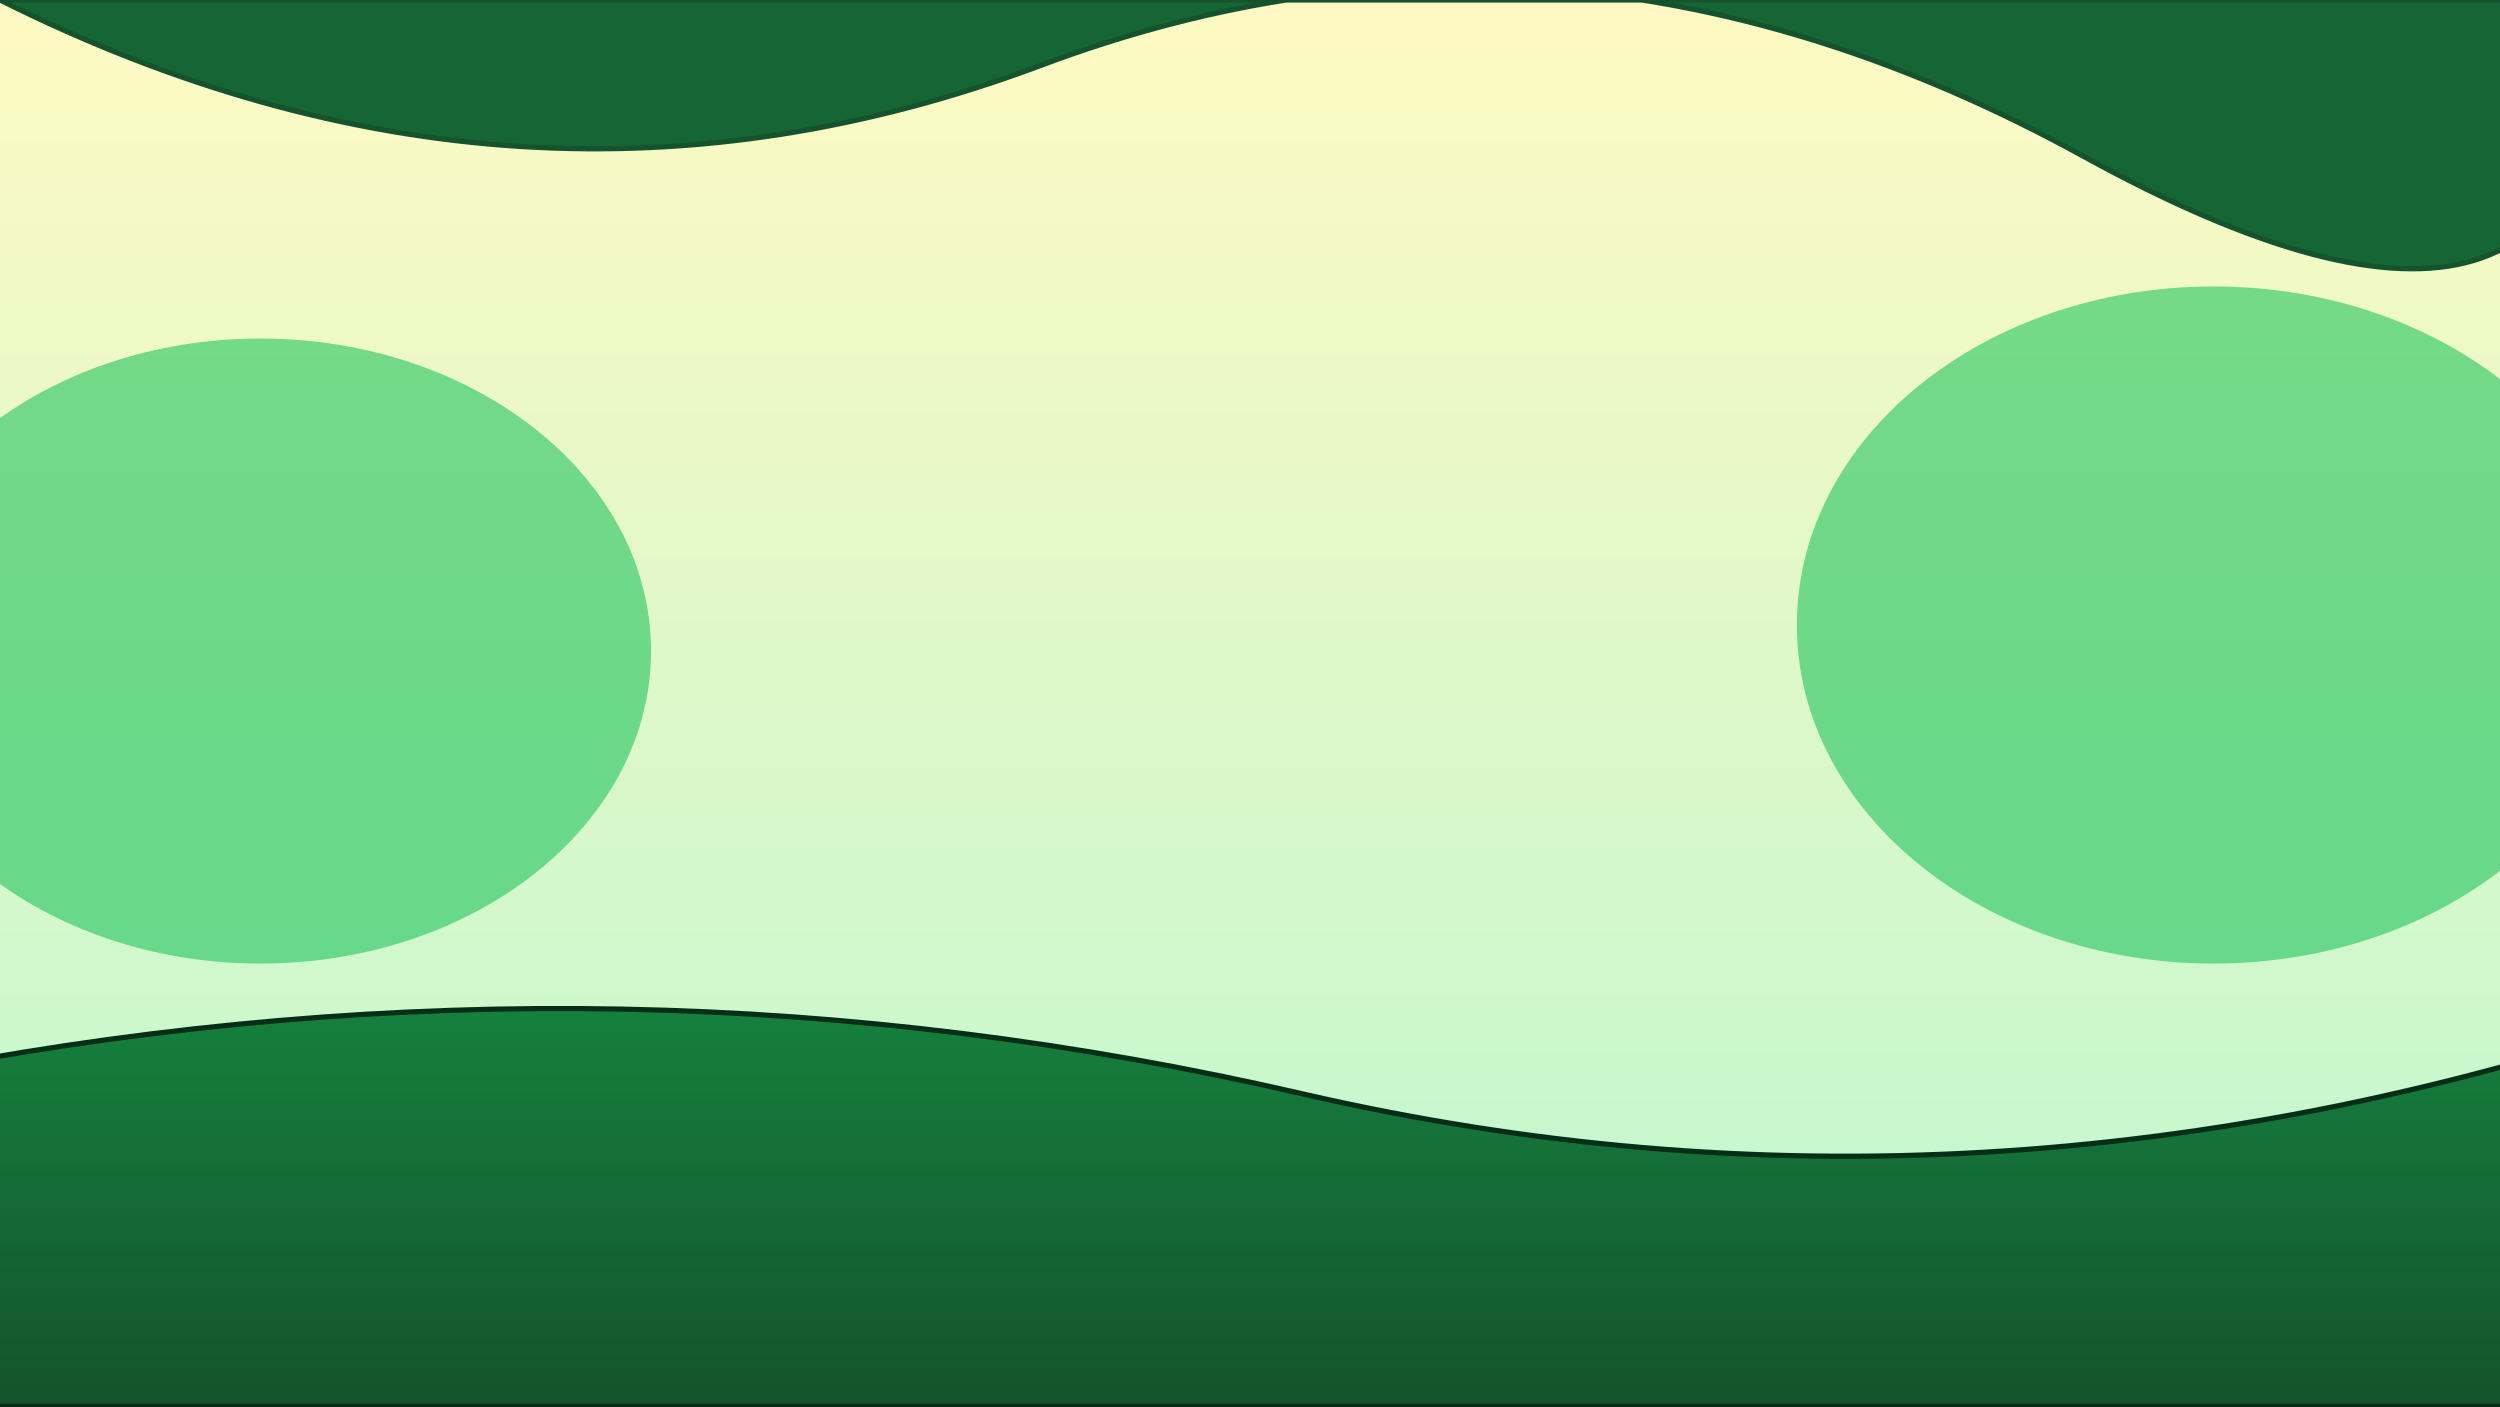
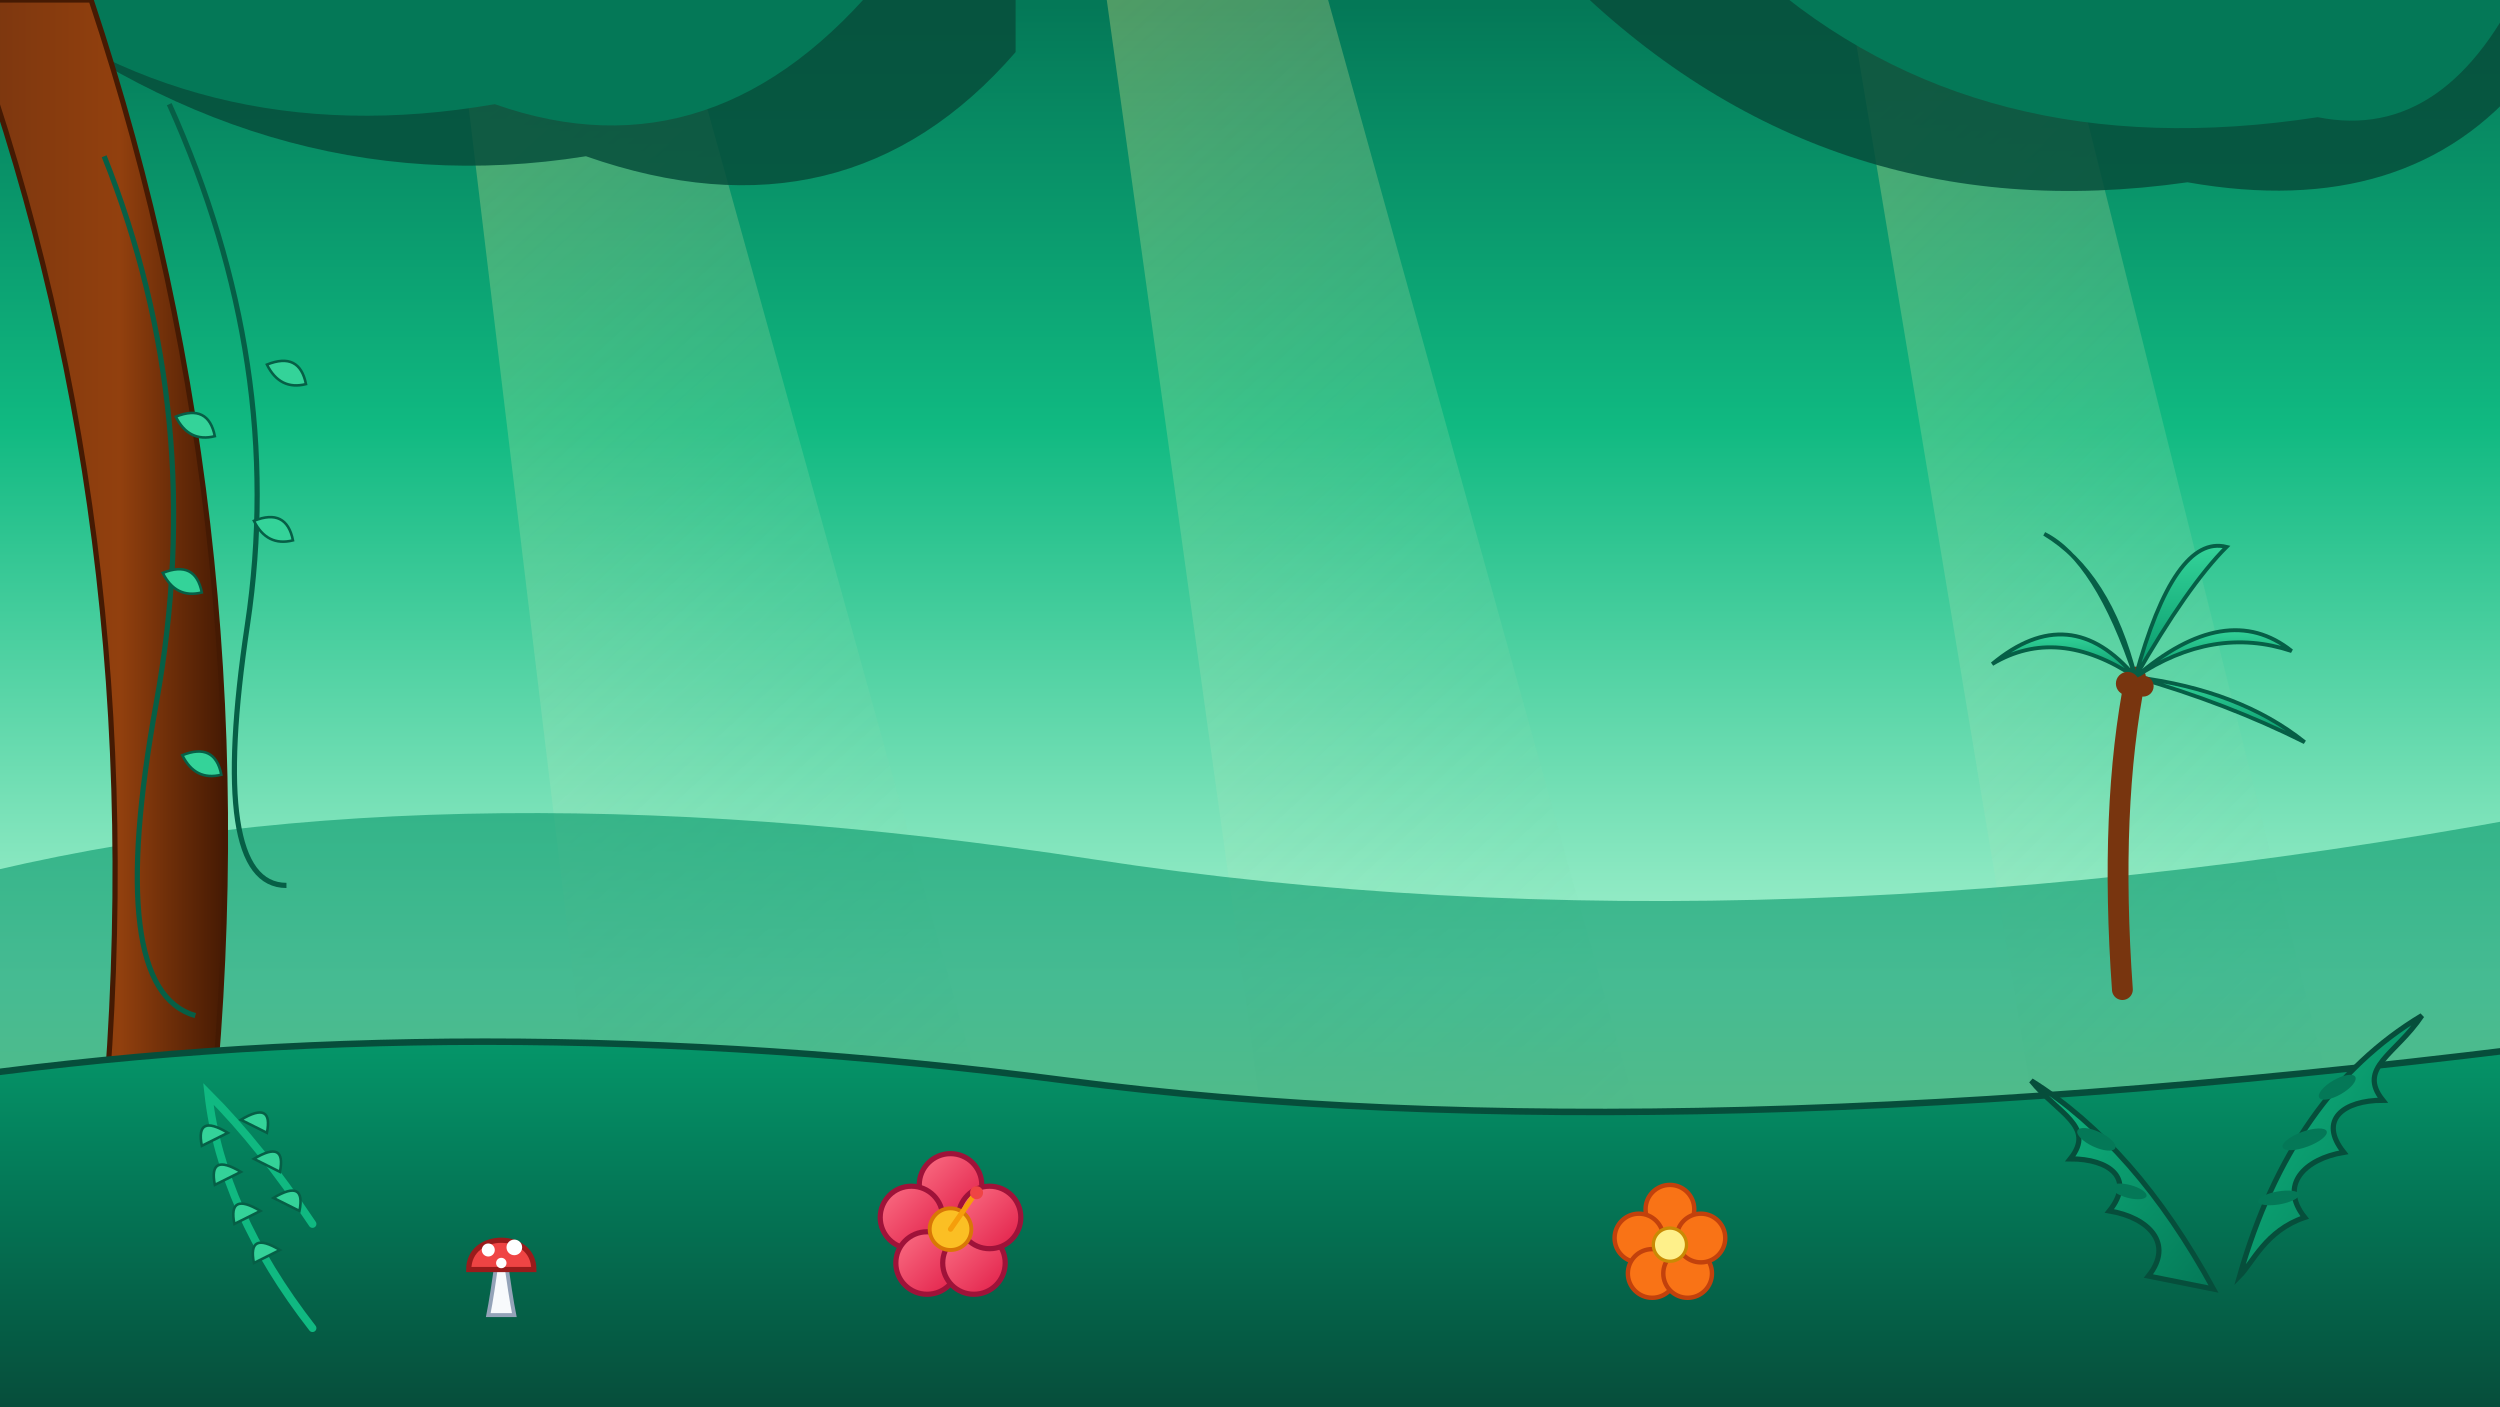
<svg xmlns="http://www.w3.org/2000/svg" viewBox="0 0 1920 1080" width="100%" height="100%">
  <defs>
-     <linearGradient id="jgSky" x1="0%" y1="0%" x2="0%" y2="100%">
-       <stop offset="0%" stop-color="#FEF9C3" />
-       <stop offset="100%" stop-color="#BBF7D0" />
+     <linearGradient id="jungleSky" x1="0%" y1="0%" x2="0%" y2="100%">
+       <stop offset="0%" stop-color="#047857" />
+       <stop offset="30%" stop-color="#10B981" />
+       <stop offset="70%" stop-color="#A7F3D0" />
+       <stop offset="100%" stop-color="#FEF08A" />
    </linearGradient>
-     <linearGradient id="jgFloor" x1="0%" y1="0%" x2="0%" y2="100%">
-       <stop offset="0%" stop-color="#15803D" />
-       <stop offset="100%" stop-color="#14532D" />
+     <linearGradient id="jungleBeam" x1="0%" y1="0%" x2="40%" y2="100%">
+       <stop offset="0%" stop-color="#FEF08A" stop-opacity="0.3" />
+       <stop offset="50%" stop-color="#FEF3C7" stop-opacity="0.12" />
+       <stop offset="100%" stop-color="#10B981" stop-opacity="0" />
+     </linearGradient>
+     <linearGradient id="treeBark" x1="0%" y1="0%" x2="100%" y2="0%">
+       <stop offset="0%" stop-color="#78350F" />
+       <stop offset="60%" stop-color="#92400E" />
+       <stop offset="100%" stop-color="#451A03" />
+     </linearGradient>
+     <linearGradient id="palmGreen" x1="0%" y1="0%" x2="0%" y2="100%">
+       <stop offset="0%" stop-color="#34D399" />
+       <stop offset="100%" stop-color="#059669" />
+     </linearGradient>
+     <linearGradient id="jungleFloor" x1="0%" y1="0%" x2="0%" y2="100%">
+       <stop offset="0%" stop-color="#059669" />
+       <stop offset="40%" stop-color="#047857" />
+       <stop offset="100%" stop-color="#064E3B" />
+     </linearGradient>
+     <linearGradient id="monsteraGrad" x1="0%" y1="0%" x2="100%" y2="100%">
+       <stop offset="0%" stop-color="#10B981" />
+       <stop offset="100%" stop-color="#047857" />
+     </linearGradient>
+     <linearGradient id="exoticFlower" x1="0%" y1="0%" x2="100%" y2="100%">
+       <stop offset="0%" stop-color="#FB7185" />
+       <stop offset="100%" stop-color="#E11D48" />
    </linearGradient>
  </defs>
-   <rect width="1920" height="1080" fill="url(#jgSky)" />
-   <ellipse cx="200" cy="500" rx="300" ry="240" fill="#22C55E" opacity="0.6" />
-   <ellipse cx="1700" cy="480" rx="320" ry="260" fill="#22C55E" opacity="0.6" />
-   <path d="M0 0 Q400 200 800 50 T1600 120 T2000 0 L2000 0 L0 0 Z" fill="#166534" stroke="#14532D" stroke-width="4" />
-   <path d="M-50 820 Q480 720 1000 840 T2050 780 L2050 1080 L-50 1080 Z" fill="url(#jgFloor)" stroke="#052E16" stroke-width="4" />
+   <g id="layer0-canopy">
+     <rect width="1920" height="1080" fill="url(#jungleSky)" />
+     <polygon points="350,0 520,0 820,1080 480,1080" fill="url(#jungleBeam)" />
+     <polygon points="850,0 1020,0 1320,1080 1000,1080" fill="url(#jungleBeam)" />
+     <polygon points="1420,0 1580,0 1850,1080 1600,1080" fill="url(#jungleBeam)" />
+     <path d="M-20,-20 Q200,160 450,120 Q650,190 780,40 L780,-20 Z" fill="#064E3B" opacity="0.85" />
+     <path d="M-20,-20 Q150,120 380,80 Q550,140 680,-20 Z" fill="#047857" />
+     <path d="M1200,-20 Q1400,180 1680,140 Q1850,170 1940,60 L1940,-20 Z" fill="#064E3B" opacity="0.85" />
+     <path d="M1350,-20 Q1520,130 1780,90 Q1880,110 1940,-20 Z" fill="#047857" />
+   </g>
+   <g id="layer1-midground">
+     <path d="M-50,680 Q320,580 840,660 T1980,620 L1980,1080 L-50,1080 Z" fill="#059669" opacity="0.6" />
+     <path d="M-30,0 Q120,400 80,860 L160,880 Q210,420 70,0 Z" fill="url(#treeBark)" stroke="#451A03" stroke-width="4" />
+     <g stroke="#065F46" stroke-width="4" fill="none">
+       <path d="M80,120 Q160,320 120,540 T150,780" />
+       <path d="M130,80 Q220,280 190,480 T220,680" />
+     </g>
+     <g fill="#34D399" stroke="#065F46" stroke-width="2">
+       <path d="M135,320 Q160,310 165,335 Q145,340 135,320 Z" />
+       <path d="M125,440 Q150,430 155,455 Q135,460 125,440 Z" />
+       <path d="M140,580 Q165,570 170,595 Q150,600 140,580 Z" />
+       <path d="M205,280 Q230,270 235,295 Q215,300 205,280 Z" />
+       <path d="M195,400 Q220,390 225,415 Q205,420 195,400 Z" />
+     </g>
+     <g transform="translate(1550, 440)">
+       <path d="M80,320 Q70,180 90,80" stroke="#78350F" stroke-width="16" fill="none" stroke-linecap="round" />
+       <g fill="url(#palmGreen)" stroke="#065F46" stroke-width="3">
+         <path d="M90,80 Q30,40 -20,70 Q40,20 90,80 Z" />
+         <path d="M90,80 Q60,-10 20,-30 Q70,0 90,80 Z" />
+         <path d="M90,80 Q120,-30 160,-20 Q130,10 90,80 Z" />
+         <path d="M90,80 Q160,20 210,60 Q150,40 90,80 Z" />
+         <path d="M90,80 Q170,90 220,130 Q160,100 90,80 Z" />
+       </g>
+       <circle cx="84" cy="85" r="9" fill="#78350F" />
+       <circle cx="96" cy="87" r="8" fill="#78350F" />
+     </g>
+   </g>
+   <g id="layer2-foreground">
+     <path d="M-50,830 Q360,770 820,830 T1980,800 L1980,1080 L-50,1080 Z" fill="url(#jungleFloor)" stroke="#064E3B" stroke-width="5" />
+     <g transform="translate(1600, 720)">
+       <path d="M120,260 Q160,120 260,60 C240,90 210,100 230,125 C200,125 180,140 200,165 C170,170 150,190 170,215 C140,225 130,250 120,260 Z" fill="url(#monsteraGrad)" stroke="#064E3B" stroke-width="4" />
+       <ellipse cx="195" cy="115" rx="16" ry="6" transform="rotate(-30, 195, 115)" fill="#047857" />
+       <ellipse cx="170" cy="155" rx="18" ry="6" transform="rotate(-20, 170, 155)" fill="#047857" />
+       <ellipse cx="150" cy="200" rx="16" ry="5" transform="rotate(-10, 150, 200)" fill="#047857" />
+       <path d="M100,270 Q40,160 -40,110 C-20,135 10,145 -10,170 C20,170 40,185 20,210 C50,215 70,235 50,260 Z" fill="url(#monsteraGrad)" stroke="#064E3B" stroke-width="4" />
+       <ellipse cx="10" cy="155" rx="16" ry="6" transform="rotate(25, 10, 155)" fill="#047857" />
+       <ellipse cx="35" cy="195" rx="14" ry="5" transform="rotate(15, 35, 195)" fill="#047857" />
+     </g>
+     <g transform="translate(160, 780)">
+       <path d="M80,240 Q10,150 0,60 Q40,100 80,160" fill="none" stroke="#10B981" stroke-width="6" stroke-linecap="round" />
+       <g fill="#34D399" stroke="#065F46" stroke-width="2">
+         <path d="M15,90 Q-10,75 -5,100 Z" />
+         <path d="M25,120 Q0,105 5,130 Z" />
+         <path d="M40,150 Q15,135 20,160 Z" />
+         <path d="M55,180 Q30,165 35,190 Z" />
+         <path d="M25,80 Q50,65 45,90 Z" />
+         <path d="M35,110 Q60,95 55,120 Z" />
+         <path d="M50,140 Q75,125 70,150 Z" />
+       </g>
+     </g>
+     <g transform="translate(680, 890)">
+       <g fill="url(#exoticFlower)" stroke="#9F1239" stroke-width="4">
+         <circle cx="50" cy="20" r="24" />
+         <circle cx="20" cy="45" r="24" />
+         <circle cx="32" cy="80" r="24" />
+         <circle cx="68" cy="80" r="24" />
+         <circle cx="80" cy="45" r="24" />
+       </g>
+       <circle cx="50" cy="54" r="16" fill="#FBBF24" stroke="#D97706" stroke-width="3" />
+       <line x1="50" y1="54" x2="68" y2="28" stroke="#F59E0B" stroke-width="4" stroke-linecap="round" />
+       <circle cx="70" cy="26" r="5" fill="#EF4444" />
+     </g>
+     <g transform="translate(1240, 910) scale(0.85)">
+       <g fill="#F97316" stroke="#C2410C" stroke-width="4">
+         <circle cx="50" cy="22" r="22" />
+         <circle cx="22" cy="48" r="22" />
+         <circle cx="34" cy="80" r="22" />
+         <circle cx="66" cy="80" r="22" />
+         <circle cx="78" cy="48" r="22" />
+       </g>
+       <circle cx="50" cy="54" r="15" fill="#FEF08A" stroke="#CA8A04" stroke-width="3" />
+     </g>
+     <g transform="translate(360, 930)">
+       <path d="M22,35 Q18,65 15,80 L35,80 Q32,65 28,35 Z" fill="#F8FAFC" stroke="#94A3B8" stroke-width="3" />
+       <path d="M0,45 C0,15 50,15 50,45 Z" fill="#EF4444" stroke="#991B1B" stroke-width="4" />
+       <circle cx="15" cy="30" r="5" fill="#FFFFFF" />
+       <circle cx="35" cy="28" r="6" fill="#FFFFFF" />
+       <circle cx="25" cy="40" r="4" fill="#FFFFFF" />
+     </g>
+   </g>
</svg>
